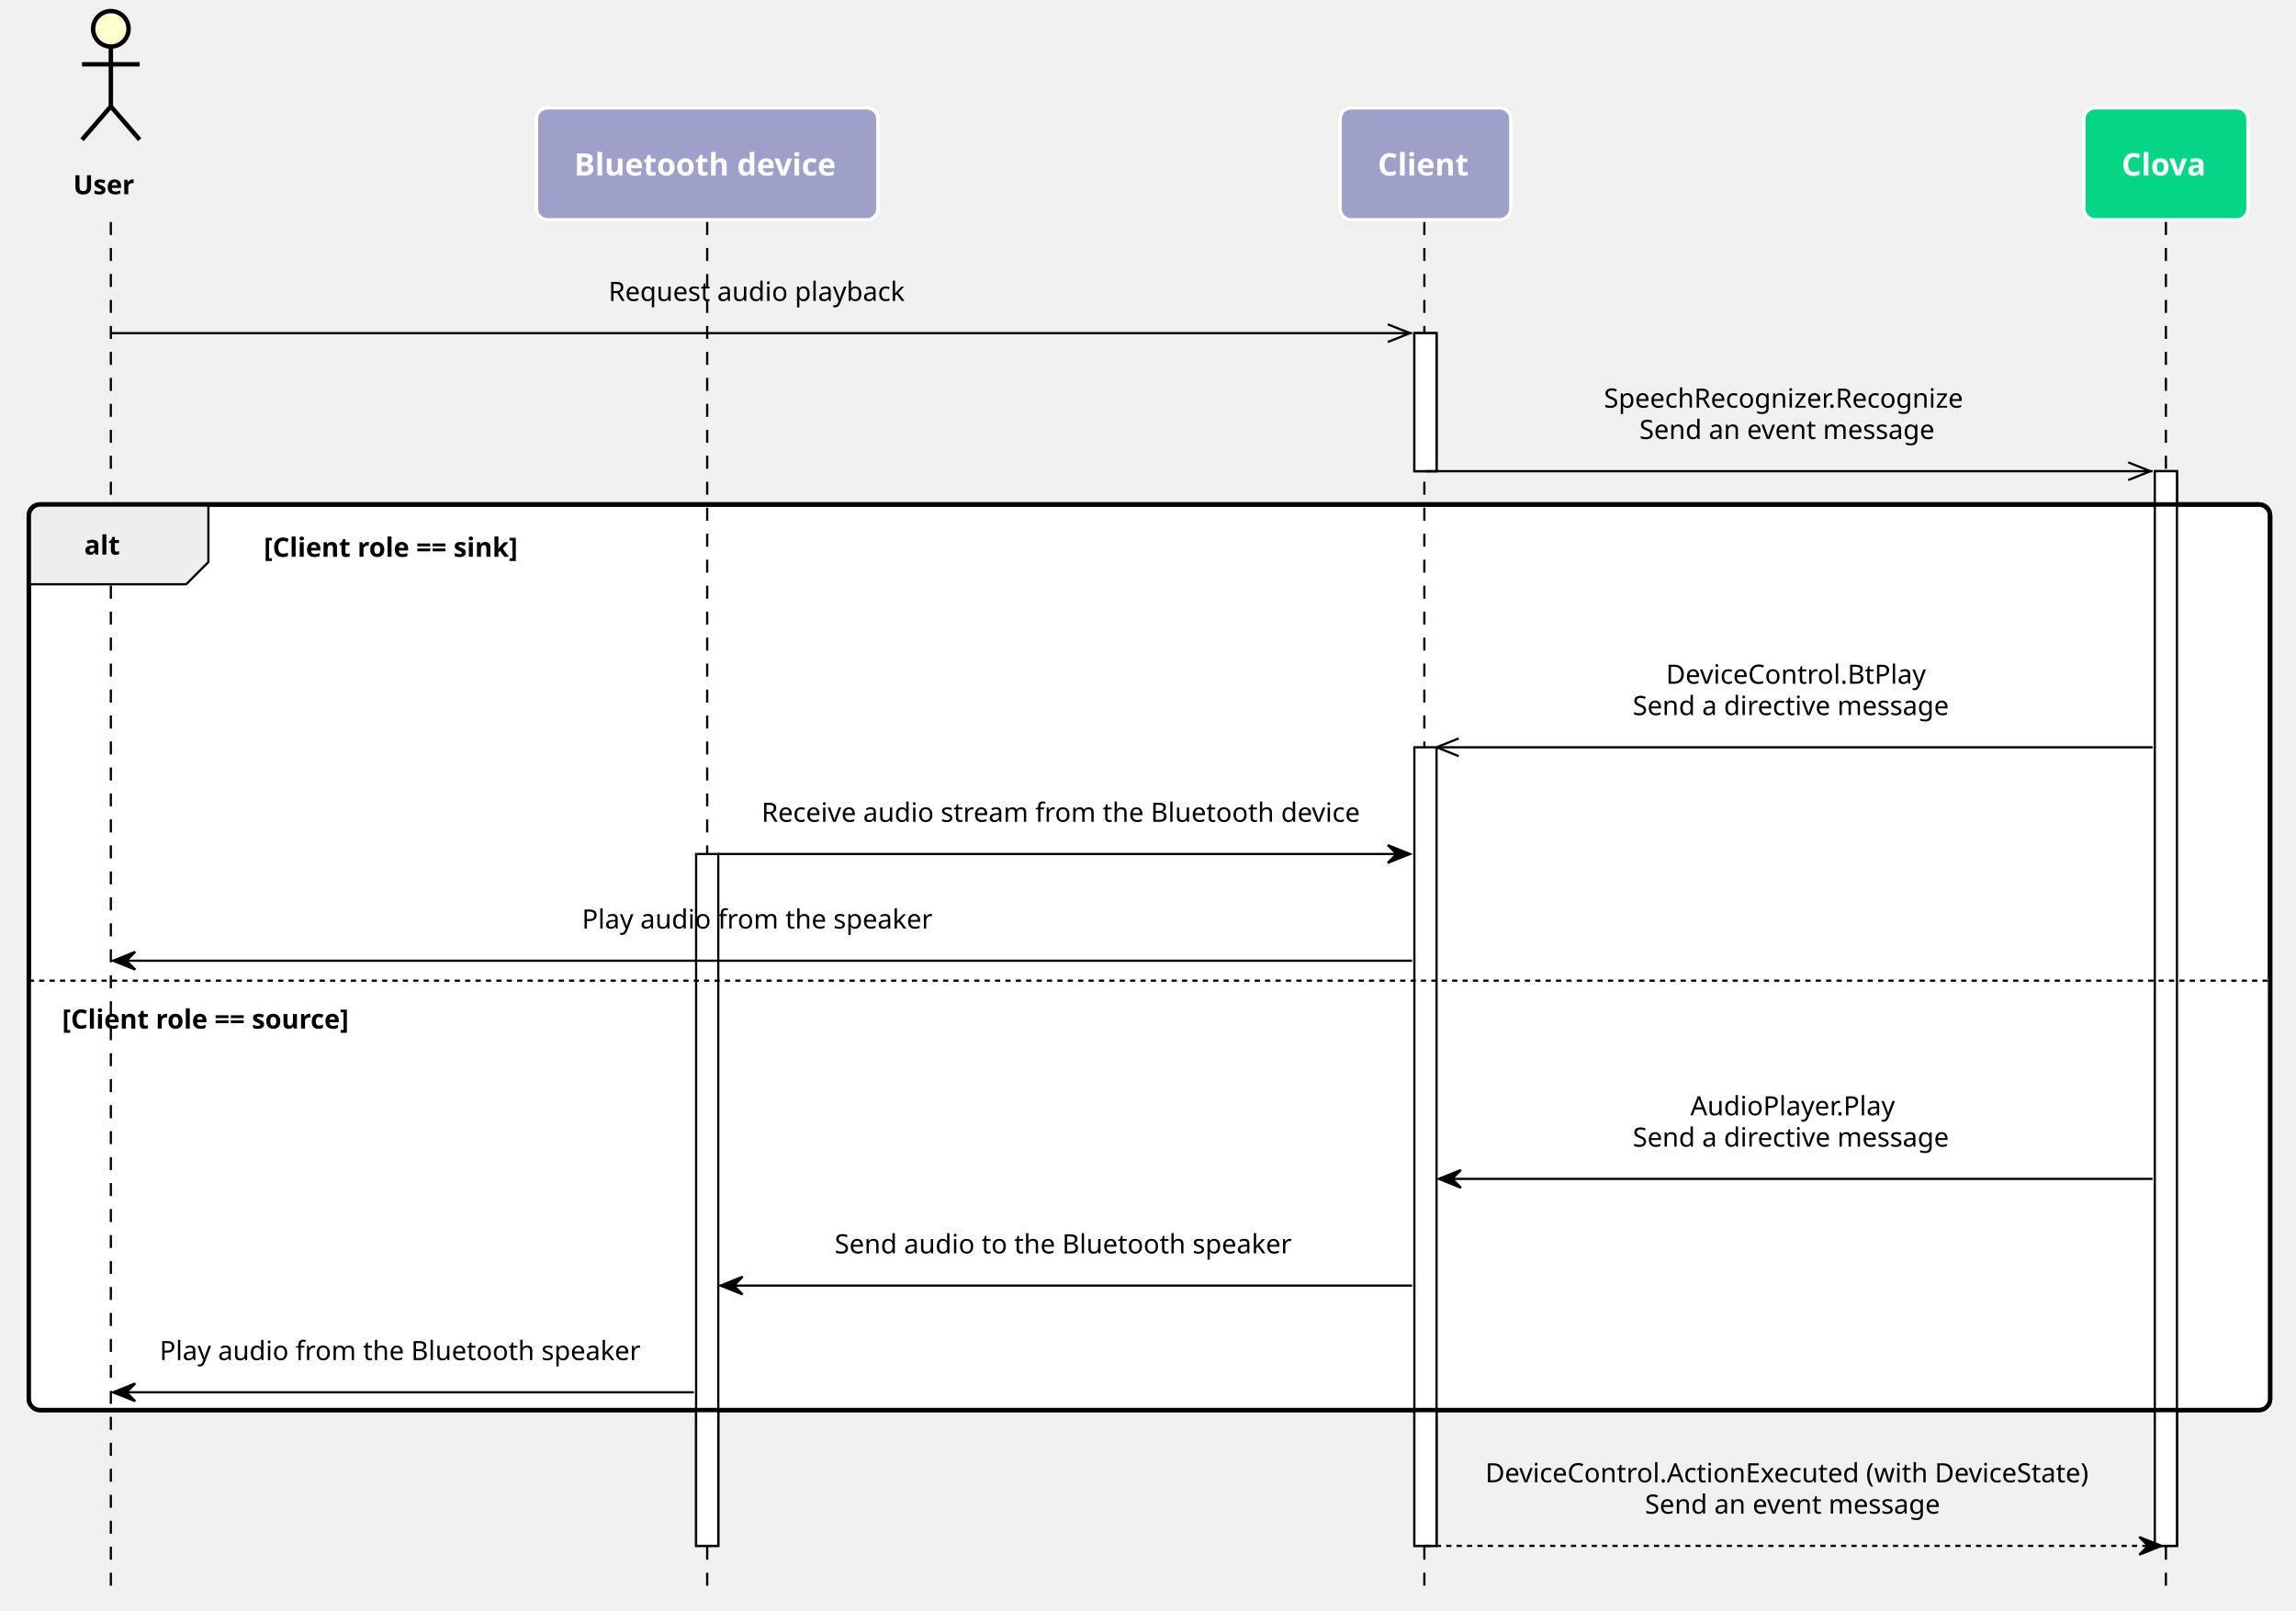
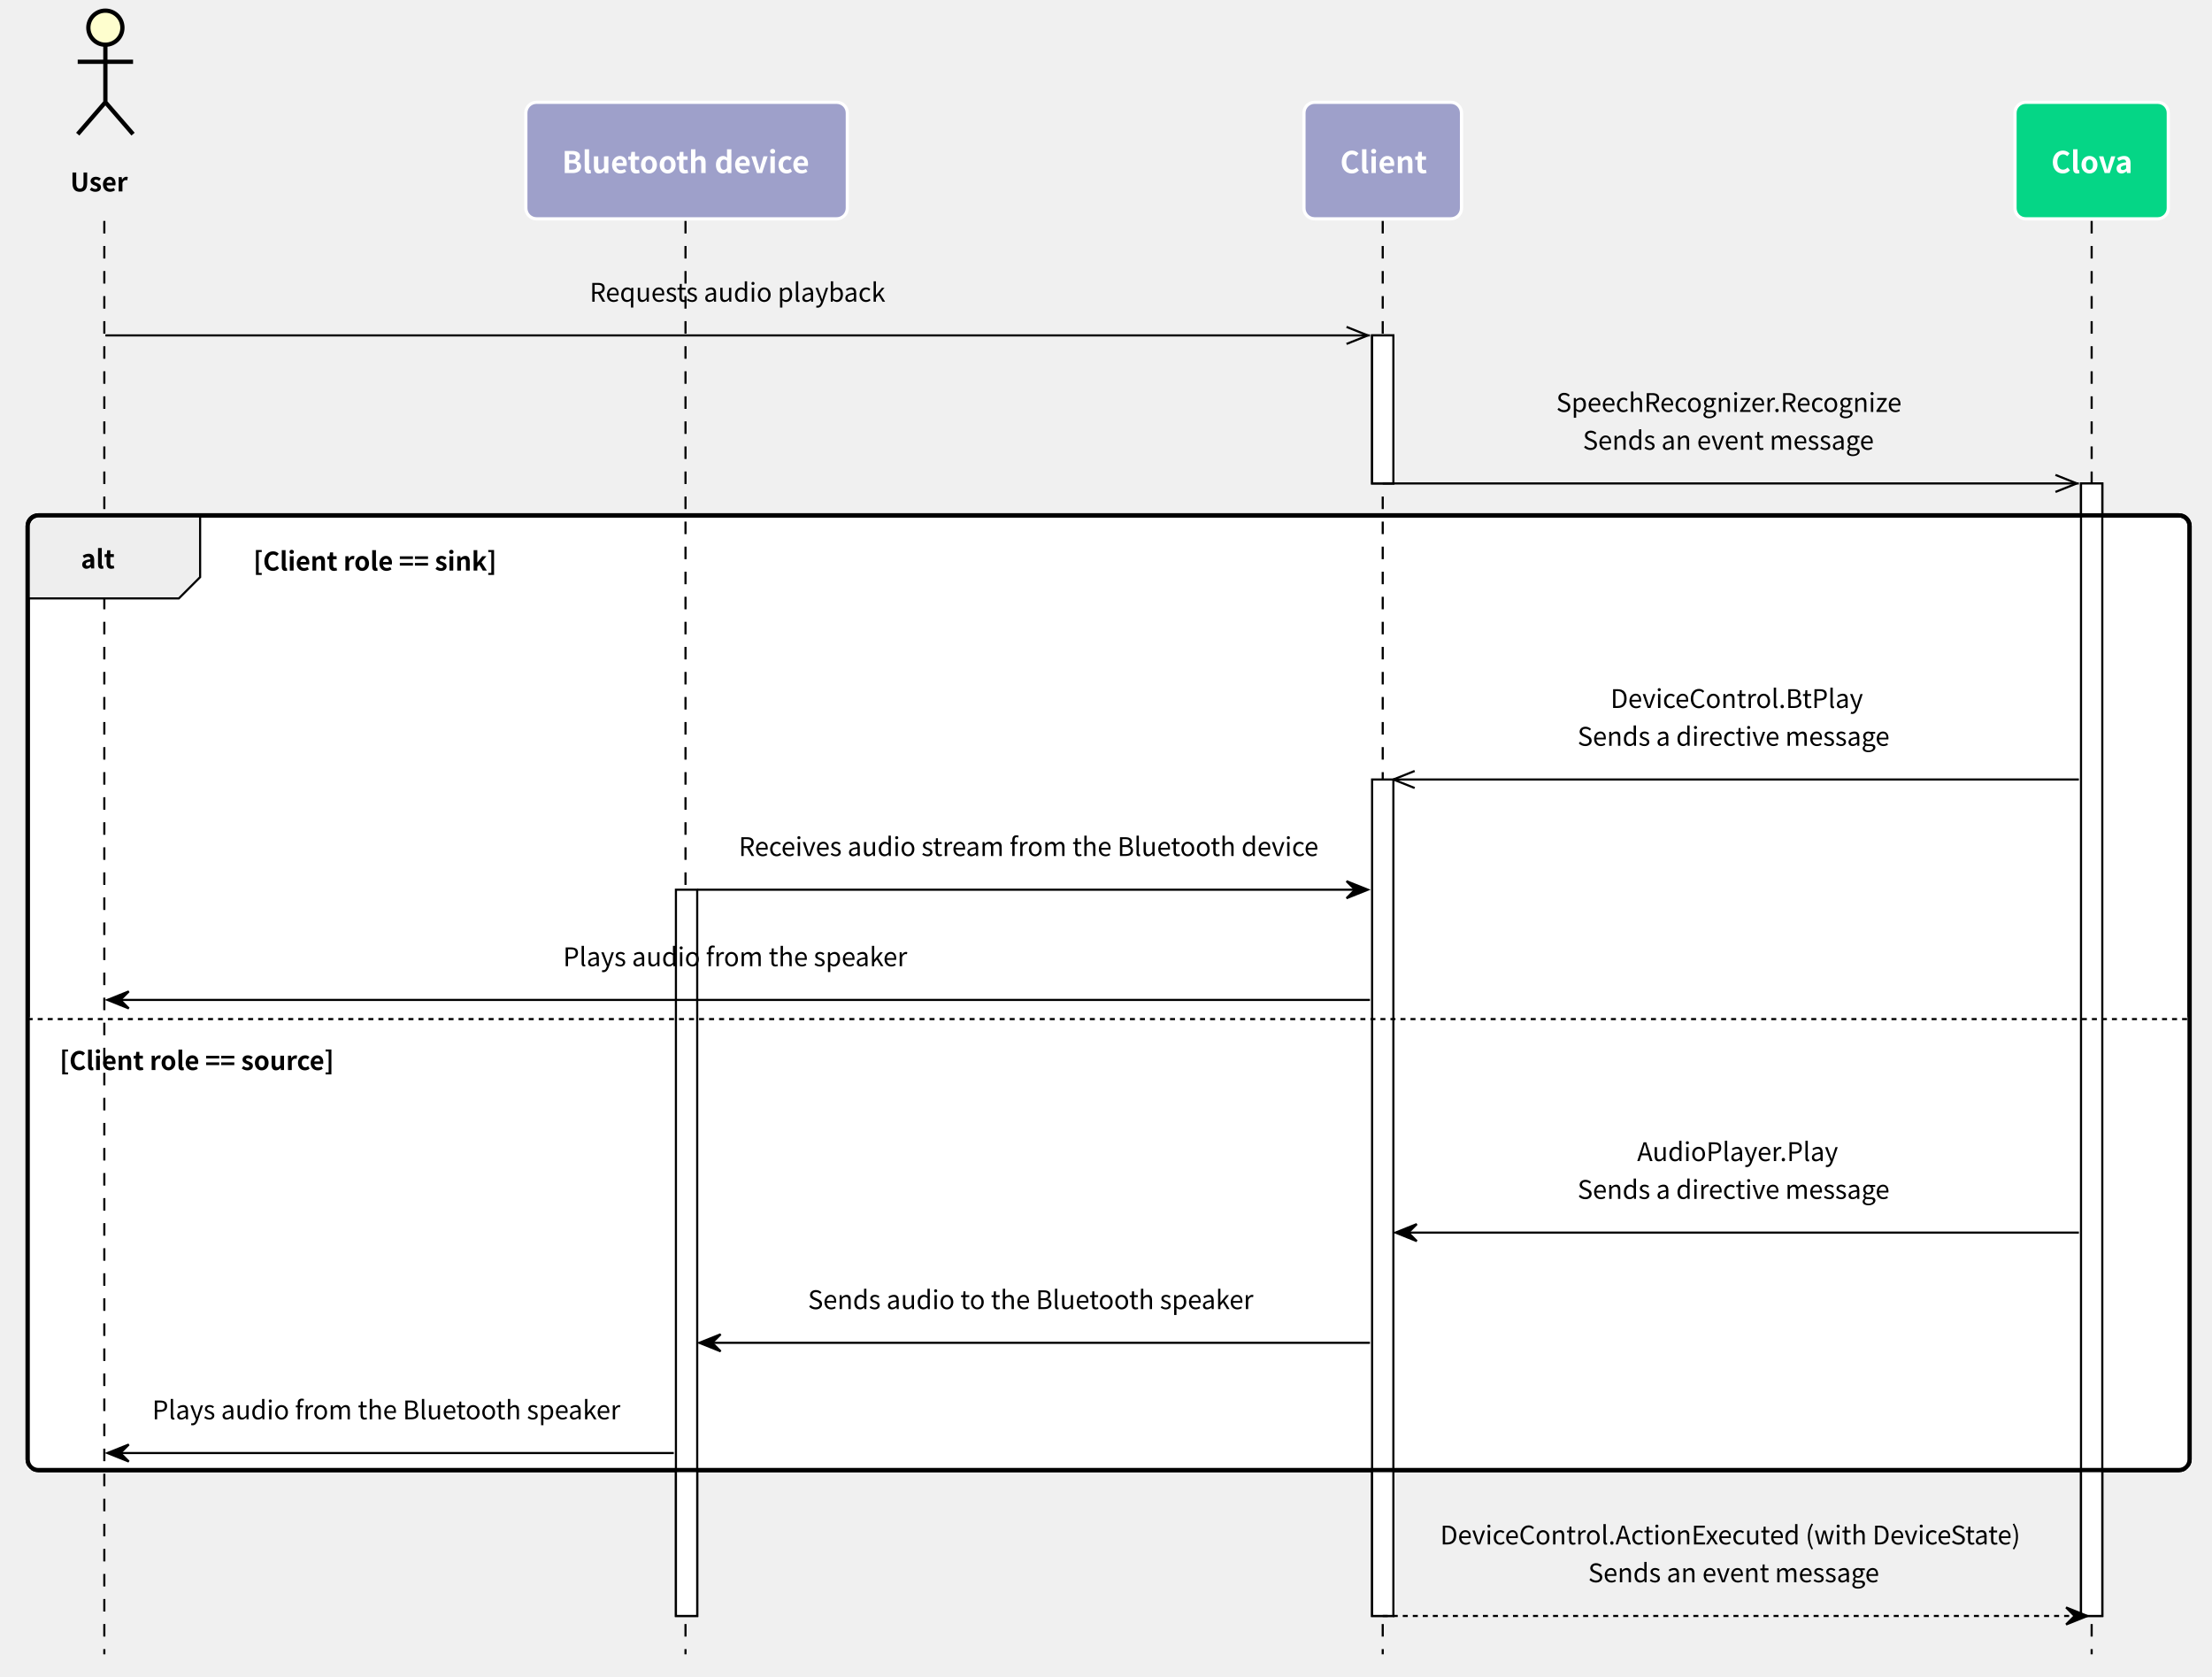
- <svg xmlns="http://www.w3.org/2000/svg" contentScriptType="application/ecmascript" contentStyleType="text/css" height="620.524px" preserveAspectRatio="none" style="width:884px;height:620px;" version="1.1" viewBox="0 0 884 620" width="884.268px" zoomAndPan="magnify">
+ <svg xmlns="http://www.w3.org/2000/svg" contentScriptType="application/ecmascript" contentStyleType="text/css" height="669.667px" preserveAspectRatio="none" style="width:883px;height:669px;" version="1.1" viewBox="0 0 883 669" width="883.824px" zoomAndPan="magnify">
  <defs />
  <g>
-     <rect fill="#FFFFFF" height="266.358" style="stroke: #000000; stroke-width: 0.854;" width="8.535" x="268.012" y="328.78" />
-     <rect fill="#FFFFFF" height="53.146" style="stroke: #000000; stroke-width: 0.854;" width="8.535" x="544.559" y="128.258" />
-     <rect fill="#FFFFFF" height="307.441" style="stroke: #000000; stroke-width: 0.854;" width="8.535" x="544.559" y="287.696" />
-     <rect fill="#FFFFFF" height="413.734" style="stroke: #000000; stroke-width: 0.854;" width="8.535" x="829.641" y="181.404" />
-     <rect fill="#FFFFFF" height="348.638" rx="4.268" ry="4.268" style="stroke: #000000; stroke-width: 1.707;" width="862.929" x="11.096" y="194.207" />
-     <rect fill="#FFFFFF" height="166.154" style="stroke: none; stroke-width: 0.854;" width="862.929" x="11.096" y="376.691" />
-     <line style="stroke: #000000; stroke-width: 0.854; stroke-dasharray: 5.0,5.0;" x1="42.677" x2="42.677" y1="85.467" y2="610.501" />
-     <line style="stroke: #000000; stroke-width: 0.854; stroke-dasharray: 5.0,5.0;" x1="272.279" x2="272.279" y1="85.467" y2="610.501" />
-     <line style="stroke: #000000; stroke-width: 0.854; stroke-dasharray: 5.0,5.0;" x1="548.4" x2="548.4" y1="85.467" y2="610.501" />
-     <line style="stroke: #000000; stroke-width: 0.854; stroke-dasharray: 5.0,5.0;" x1="833.909" x2="833.909" y1="85.467" y2="610.501" />
-     <text fill="#000000" font-family="sans-serif" font-size="10.242" font-weight="bold" lengthAdjust="spacingAndGlyphs" textLength="23.899" x="28.167" y="74.772">User</text>
-     <ellipse cx="42.677" cy="11.096" fill="#FEFECE" rx="6.828" ry="6.828" style="stroke: #000000; stroke-width: 1.707;" />
-     <path d="M42.677,17.924 L42.677,40.97 M31.581,24.753 L53.773,24.753 M42.677,40.97 L31.581,53.773 M42.677,40.97 L53.773,53.773 " fill="none" style="stroke: #000000; stroke-width: 1.707;" />
-     <rect fill="#9EA0CA" height="43.094" rx="4.268" ry="4.268" style="stroke: #FFFFFF; stroke-width: 1.28;" width="131.445" x="206.557" y="41.52" />
-     <text fill="#FFFFFF" font-family="sans-serif" font-size="11.95" font-weight="bold" lengthAdjust="spacingAndGlyphs" textLength="102.425" x="221.067" y="67.583">Bluetooth device</text>
-     <rect fill="#9EA0CA" height="43.094" rx="4.268" ry="4.268" style="stroke: #FFFFFF; stroke-width: 1.28;" width="65.723" x="515.965" y="41.52" />
-     <text fill="#FFFFFF" font-family="sans-serif" font-size="11.95" font-weight="bold" lengthAdjust="spacingAndGlyphs" textLength="36.702" x="530.475" y="67.583">Client</text>
-     <rect fill="#05D686" height="43.094" rx="4.268" ry="4.268" style="stroke: #FFFFFF; stroke-width: 1.28;" width="63.162" x="802.328" y="41.52" />
-     <text fill="#FFFFFF" font-family="sans-serif" font-size="11.95" font-weight="bold" lengthAdjust="spacingAndGlyphs" textLength="34.142" x="816.838" y="67.583">Clova</text>
-     <rect fill="#FFFFFF" height="266.358" style="stroke: #000000; stroke-width: 0.854;" width="8.535" x="268.012" y="328.78" />
-     <rect fill="#FFFFFF" height="53.146" style="stroke: #000000; stroke-width: 0.854;" width="8.535" x="544.559" y="128.258" />
-     <rect fill="#FFFFFF" height="307.441" style="stroke: #000000; stroke-width: 0.854;" width="8.535" x="544.559" y="287.696" />
-     <rect fill="#FFFFFF" height="413.734" style="stroke: #000000; stroke-width: 0.854;" width="8.535" x="829.641" y="181.404" />
-     <line style="stroke: #000000; stroke-width: 0.854;" x1="542.852" x2="534.316" y1="128.258" y2="124.844" />
-     <line style="stroke: #000000; stroke-width: 0.854;" x1="542.852" x2="534.316" y1="128.258" y2="131.672" />
-     <line style="stroke: #000000; stroke-width: 0.854;" x1="42.677" x2="543.705" y1="128.258" y2="128.258" />
-     <text fill="#000000" font-family="sans-serif" font-size="10.242" lengthAdjust="spacingAndGlyphs" textLength="118.642" x="234.297" y="115.855">Request audio playback</text>
-     <line style="stroke: #000000; stroke-width: 0.854;" x1="827.934" x2="819.399" y1="181.404" y2="177.99" />
-     <line style="stroke: #000000; stroke-width: 0.854;" x1="827.934" x2="819.399" y1="181.404" y2="184.818" />
-     <line style="stroke: #000000; stroke-width: 0.854;" x1="548.826" x2="828.788" y1="181.404" y2="181.404" />
-     <text fill="#000000" font-family="sans-serif" font-size="10.242" lengthAdjust="spacingAndGlyphs" textLength="143.395" x="617.536" y="156.938">SpeechRecognizer.Recognize</text>
-     <text fill="#000000" font-family="sans-serif" font-size="10.242" lengthAdjust="spacingAndGlyphs" textLength="116.082" x="631.193" y="169.001">Send an event message</text>
-     <path d="M15.364,194.207 L80.233,194.207 L80.233,216.399 L71.697,224.935 L11.096,224.935 L11.096,198.475 " fill="#EEEEEE" style="stroke: #000000; stroke-width: 0.854;" />
-     <rect fill="none" height="348.638" rx="4.268" ry="4.268" style="stroke: #000000; stroke-width: 1.707;" width="862.929" x="11.096" y="194.207" />
-     <text fill="#000000" font-family="sans-serif" font-size="10.242" font-weight="bold" lengthAdjust="spacingAndGlyphs" textLength="13.657" x="32.434" y="213.498">alt</text>
-     <text fill="#000000" font-family="sans-serif" font-size="10.242" font-weight="bold" lengthAdjust="spacingAndGlyphs" textLength="109.253" x="101.571" y="214.352">[Client role == sink]</text>
-     <line style="stroke: #000000; stroke-width: 0.854;" x1="553.094" x2="561.63" y1="287.696" y2="284.282" />
-     <line style="stroke: #000000; stroke-width: 0.854;" x1="553.094" x2="561.63" y1="287.696" y2="291.111" />
-     <line style="stroke: #000000; stroke-width: 0.854;" x1="553.094" x2="828.788" y1="287.696" y2="287.696" />
-     <text fill="#000000" font-family="sans-serif" font-size="10.242" lengthAdjust="spacingAndGlyphs" textLength="99.864" x="641.436" y="263.231">DeviceControl.BtPlay</text>
-     <text fill="#000000" font-family="sans-serif" font-size="10.242" lengthAdjust="spacingAndGlyphs" textLength="125.47" x="628.632" y="275.293">Send a directive message</text>
-     <polygon fill="#000000" points="534.316,325.365,542.852,328.78,534.316,332.194,537.73,328.78" style="stroke: #000000; stroke-width: 0.854;" />
-     <line style="stroke: #000000; stroke-width: 0.854;" x1="276.547" x2="539.437" y1="328.78" y2="328.78" />
-     <text fill="#000000" font-family="sans-serif" font-size="10.242" lengthAdjust="spacingAndGlyphs" textLength="234.724" x="293.191" y="316.377">Receive audio stream from the Bluetooth device</text>
-     <polygon fill="#000000" points="52.066,366.449,43.531,369.863,52.066,373.277,48.652,369.863" style="stroke: #000000; stroke-width: 0.854;" />
-     <line style="stroke: #000000; stroke-width: 0.854;" x1="46.945" x2="543.705" y1="369.863" y2="369.863" />
-     <text fill="#000000" font-family="sans-serif" font-size="10.242" lengthAdjust="spacingAndGlyphs" textLength="139.127" x="224.054" y="357.46">Play audio from the speaker</text>
-     <line style="stroke: #000000; stroke-width: 0.854; stroke-dasharray: 2.0,2.0;" x1="11.096" x2="874.025" y1="377.545" y2="377.545" />
-     <text fill="#000000" font-family="sans-serif" font-size="10.242" font-weight="bold" lengthAdjust="spacingAndGlyphs" textLength="121.203" x="23.899" y="395.983">[Client role == source]</text>
-     <polygon fill="#000000" points="562.483,450.436,553.948,453.85,562.483,457.264,559.069,453.85" style="stroke: #000000; stroke-width: 0.854;" />
-     <line style="stroke: #000000; stroke-width: 0.854;" x1="557.362" x2="828.788" y1="453.85" y2="453.85" />
-     <text fill="#000000" font-family="sans-serif" font-size="10.242" lengthAdjust="spacingAndGlyphs" textLength="81.086" x="650.824" y="429.384">AudioPlayer.Play</text>
-     <text fill="#000000" font-family="sans-serif" font-size="10.242" lengthAdjust="spacingAndGlyphs" textLength="125.47" x="628.632" y="441.447">Send a directive message</text>
-     <polygon fill="#000000" points="285.936,491.519,277.401,494.933,285.936,498.348,282.522,494.933" style="stroke: #000000; stroke-width: 0.854;" />
-     <line style="stroke: #000000; stroke-width: 0.854;" x1="280.815" x2="543.705" y1="494.933" y2="494.933" />
-     <text fill="#000000" font-family="sans-serif" font-size="10.242" lengthAdjust="spacingAndGlyphs" textLength="178.39" x="321.358" y="482.53">Send audio to the Bluetooth speaker</text>
-     <polygon fill="#000000" points="52.066,532.602,43.531,536.017,52.066,539.431,48.652,536.017" style="stroke: #000000; stroke-width: 0.854;" />
-     <line style="stroke: #000000; stroke-width: 0.854;" x1="46.945" x2="267.158" y1="536.017" y2="536.017" />
-     <text fill="#000000" font-family="sans-serif" font-size="10.242" lengthAdjust="spacingAndGlyphs" textLength="187.779" x="61.455" y="523.614">Play audio from the Bluetooth speaker</text>
-     <polygon fill="#000000" points="823.666,591.723,832.202,595.138,823.666,598.552,827.081,595.138" style="stroke: #000000; stroke-width: 0.854;" />
-     <line style="stroke: #000000; stroke-width: 0.854; stroke-dasharray: 2.0,2.0;" x1="548.826" x2="828.788" y1="595.138" y2="595.138" />
-     <text fill="#000000" font-family="sans-serif" font-size="10.242" lengthAdjust="spacingAndGlyphs" textLength="235.577" x="571.872" y="570.672">DeviceControl.ActionExecuted (with DeviceState)</text>
-     <text fill="#000000" font-family="sans-serif" font-size="10.242" lengthAdjust="spacingAndGlyphs" textLength="116.082" x="633.327" y="582.735">Send an event message</text>
+     <rect fill="#FFFFFF" height="289.86" style="stroke: #000000; stroke-width: 0.85;" width="8.498" x="269.821" y="355.093" />
+     <rect fill="#FFFFFF" height="59.08" style="stroke: #000000; stroke-width: 0.85;" width="8.498" x="547.716" y="133.865" />
+     <rect fill="#FFFFFF" height="333.848" style="stroke: #000000; stroke-width: 0.85;" width="8.498" x="547.716" y="311.106" />
+     <rect fill="#FFFFFF" height="452.008" style="stroke: #000000; stroke-width: 0.85;" width="8.498" x="830.71" y="192.946" />
+     <rect fill="#FFFFFF" height="381.03" rx="4.249" ry="4.249" style="stroke: #000000; stroke-width: 1.7;" width="863.003" x="11.048" y="205.693" />
+     <rect fill="#FFFFFF" height="180.844" style="stroke: none; stroke-width: 0.85;" width="863.003" x="11.048" y="405.879" />
+     <line style="stroke: #000000; stroke-width: 0.85; stroke-dasharray: 5.0,5.0;" x1="41.642" x2="41.642" y1="88.178" y2="660.251" />
+     <line style="stroke: #000000; stroke-width: 0.85; stroke-dasharray: 5.0,5.0;" x1="273.646" x2="273.646" y1="88.178" y2="660.251" />
+     <line style="stroke: #000000; stroke-width: 0.85; stroke-dasharray: 5.0,5.0;" x1="551.965" x2="551.965" y1="88.178" y2="660.251" />
+     <line style="stroke: #000000; stroke-width: 0.85; stroke-dasharray: 5.0,5.0;" x1="834.959" x2="834.959" y1="88.178" y2="660.251" />
+     <text fill="#000000" font-family="Noto Sans CJK KR" font-size="10.198" font-weight="bold" lengthAdjust="spacingAndGlyphs" textLength="22.945" x="28.044" y="76.417">User</text>
+     <ellipse cx="42.067" cy="11.048" fill="#FEFECE" rx="6.799" ry="6.799" style="stroke: #000000; stroke-width: 1.7;" />
+     <path d="M42.067,17.846 L42.067,40.792 M31.019,24.645 L53.114,24.645 M42.067,40.792 L31.019,53.539 M42.067,40.792 L53.114,53.539 " fill="none" style="stroke: #000000; stroke-width: 1.7;" />
+     <rect fill="#9EA0CA" height="46.503" rx="4.249" ry="4.249" style="stroke: #FFFFFF; stroke-width: 1.275;" width="128.325" x="209.908" y="40.826" />
+     <text fill="#FFFFFF" font-family="Noto Sans CJK KR" font-size="11.898" font-weight="bold" lengthAdjust="spacingAndGlyphs" textLength="99.43" x="224.355" y="69.074">Bluetooth device</text>
+     <rect fill="#9EA0CA" height="46.503" rx="4.249" ry="4.249" style="stroke: #FFFFFF; stroke-width: 1.275;" width="62.888" x="520.521" y="40.826" />
+     <text fill="#FFFFFF" font-family="Noto Sans CJK KR" font-size="11.898" font-weight="bold" lengthAdjust="spacingAndGlyphs" textLength="33.993" x="534.969" y="69.074">Client</text>
+     <rect fill="#05D686" height="46.503" rx="4.249" ry="4.249" style="stroke: #FFFFFF; stroke-width: 1.275;" width="61.188" x="804.365" y="40.826" />
+     <text fill="#FFFFFF" font-family="Noto Sans CJK KR" font-size="11.898" font-weight="bold" lengthAdjust="spacingAndGlyphs" textLength="32.294" x="818.812" y="69.074">Clova</text>
+     <rect fill="#FFFFFF" height="289.86" style="stroke: #000000; stroke-width: 0.85;" width="8.498" x="269.821" y="355.093" />
+     <rect fill="#FFFFFF" height="59.08" style="stroke: #000000; stroke-width: 0.85;" width="8.498" x="547.716" y="133.865" />
+     <rect fill="#FFFFFF" height="333.848" style="stroke: #000000; stroke-width: 0.85;" width="8.498" x="547.716" y="311.106" />
+     <rect fill="#FFFFFF" height="452.008" style="stroke: #000000; stroke-width: 0.85;" width="8.498" x="830.71" y="192.946" />
+     <line style="stroke: #000000; stroke-width: 0.85;" x1="546.016" x2="537.518" y1="133.865" y2="130.466" />
+     <line style="stroke: #000000; stroke-width: 0.85;" x1="546.016" x2="537.518" y1="133.865" y2="137.265" />
+     <line style="stroke: #000000; stroke-width: 0.85;" x1="42.067" x2="546.866" y1="133.865" y2="133.865" />
+     <text fill="#000000" font-family="Noto Sans CJK KR" font-size="10.198" lengthAdjust="spacingAndGlyphs" textLength="118.976" x="235.403" y="120.404">Requests audio playback</text>
+     <line style="stroke: #000000; stroke-width: 0.85;" x1="829.01" x2="820.512" y1="192.946" y2="189.546" />
+     <line style="stroke: #000000; stroke-width: 0.85;" x1="829.01" x2="820.512" y1="192.946" y2="196.345" />
+     <line style="stroke: #000000; stroke-width: 0.85;" x1="551.965" x2="829.86" y1="192.946" y2="192.946" />
+     <text fill="#000000" font-family="Noto Sans CJK KR" font-size="10.198" lengthAdjust="spacingAndGlyphs" textLength="140.222" x="621.226" y="164.391">SpeechRecognizer.Recognize</text>
+     <text fill="#000000" font-family="Noto Sans CJK KR" font-size="10.198" lengthAdjust="spacingAndGlyphs" textLength="118.976" x="631.849" y="179.484">Sends an event message</text>
+     <path d="M15.297,205.693 L79.884,205.693 L79.884,230.338 L71.386,238.837 L11.048,238.837 L11.048,209.942 " fill="#EEEEEE" style="stroke: #000000; stroke-width: 0.85;" />
+     <rect fill="none" height="381.03" rx="4.249" ry="4.249" style="stroke: #000000; stroke-width: 1.7;" width="863.003" x="11.048" y="205.693" />
+     <text fill="#000000" font-family="Noto Sans CJK KR" font-size="10.198" font-weight="bold" lengthAdjust="spacingAndGlyphs" textLength="13.597" x="32.294" y="226.871">alt</text>
+     <text fill="#000000" font-family="Noto Sans CJK KR" font-size="10.198" font-weight="bold" lengthAdjust="spacingAndGlyphs" textLength="100.28" x="101.13" y="227.721">[Client role == sink]</text>
+     <line style="stroke: #000000; stroke-width: 0.85;" x1="556.214" x2="564.713" y1="311.106" y2="307.707" />
+     <line style="stroke: #000000; stroke-width: 0.85;" x1="556.214" x2="564.713" y1="311.106" y2="314.505" />
+     <line style="stroke: #000000; stroke-width: 0.85;" x1="556.214" x2="829.86" y1="311.106" y2="311.106" />
+     <text fill="#000000" font-family="Noto Sans CJK KR" font-size="10.198" lengthAdjust="spacingAndGlyphs" textLength="101.13" x="642.897" y="282.552">DeviceControl.BtPlay</text>
+     <text fill="#000000" font-family="Noto Sans CJK KR" font-size="10.198" lengthAdjust="spacingAndGlyphs" textLength="127.475" x="629.725" y="297.645">Sends a directive message</text>
+     <polygon fill="#000000" points="537.518,351.694,546.016,355.093,537.518,358.493,540.917,355.093" style="stroke: #000000; stroke-width: 0.85;" />
+     <line style="stroke: #000000; stroke-width: 0.85;" x1="278.32" x2="542.617" y1="355.093" y2="355.093" />
+     <text fill="#000000" font-family="Noto Sans CJK KR" font-size="10.198" lengthAdjust="spacingAndGlyphs" textLength="236.253" x="294.891" y="341.632">Receives audio stream from the Bluetooth device</text>
+     <polygon fill="#000000" points="51.415,395.681,42.916,399.081,51.415,402.48,48.016,399.081" style="stroke: #000000; stroke-width: 0.85;" />
+     <line style="stroke: #000000; stroke-width: 0.85;" x1="46.316" x2="546.866" y1="399.081" y2="399.081" />
+     <text fill="#000000" font-family="Noto Sans CJK KR" font-size="10.198" lengthAdjust="spacingAndGlyphs" textLength="140.222" x="224.78" y="385.619">Plays audio from the speaker</text>
+     <line style="stroke: #000000; stroke-width: 0.85; stroke-dasharray: 2.0,2.0;" x1="11.048" x2="874.051" y1="406.729" y2="406.729" />
+     <text fill="#000000" font-family="Noto Sans CJK KR" font-size="10.198" font-weight="bold" lengthAdjust="spacingAndGlyphs" textLength="113.028" x="23.795" y="427.057">[Client role == source]</text>
+     <polygon fill="#000000" points="565.562,488.551,557.064,491.95,565.562,495.349,562.163,491.95" style="stroke: #000000; stroke-width: 0.85;" />
+     <line style="stroke: #000000; stroke-width: 0.85;" x1="560.463" x2="829.86" y1="491.95" y2="491.95" />
+     <text fill="#000000" font-family="Noto Sans CJK KR" font-size="10.198" lengthAdjust="spacingAndGlyphs" textLength="79.884" x="653.52" y="463.396">AudioPlayer.Play</text>
+     <text fill="#000000" font-family="Noto Sans CJK KR" font-size="10.198" lengthAdjust="spacingAndGlyphs" textLength="127.475" x="629.725" y="478.489">Sends a directive message</text>
+     <polygon fill="#000000" points="287.668,532.538,279.17,535.937,287.668,539.337,284.269,535.937" style="stroke: #000000; stroke-width: 0.85;" />
+     <line style="stroke: #000000; stroke-width: 0.85;" x1="282.569" x2="546.866" y1="535.937" y2="535.937" />
+     <text fill="#000000" font-family="Noto Sans CJK KR" font-size="10.198" lengthAdjust="spacingAndGlyphs" textLength="181.014" x="322.511" y="522.476">Sends audio to the Bluetooth speaker</text>
+     <polygon fill="#000000" points="51.415,576.525,42.916,579.925,51.415,583.324,48.016,579.925" style="stroke: #000000; stroke-width: 0.85;" />
+     <line style="stroke: #000000; stroke-width: 0.85;" x1="46.316" x2="268.971" y1="579.925" y2="579.925" />
+     <text fill="#000000" font-family="Noto Sans CJK KR" font-size="10.198" lengthAdjust="spacingAndGlyphs" textLength="190.362" x="60.763" y="566.463">Plays audio from the Bluetooth speaker</text>
+     <polygon fill="#000000" points="824.761,641.554,833.259,644.954,824.761,648.353,828.16,644.954" style="stroke: #000000; stroke-width: 0.85;" />
+     <line style="stroke: #000000; stroke-width: 0.85; stroke-dasharray: 2.0,2.0;" x1="551.965" x2="829.86" y1="644.954" y2="644.954" />
+     <text fill="#000000" font-family="Noto Sans CJK KR" font-size="10.198" lengthAdjust="spacingAndGlyphs" textLength="234.553" x="574.911" y="616.399">DeviceControl.ActionExecuted (with DeviceState)</text>
+     <text fill="#000000" font-family="Noto Sans CJK KR" font-size="10.198" lengthAdjust="spacingAndGlyphs" textLength="118.976" x="633.974" y="631.492">Sends an event message</text>
  </g>
</svg>
